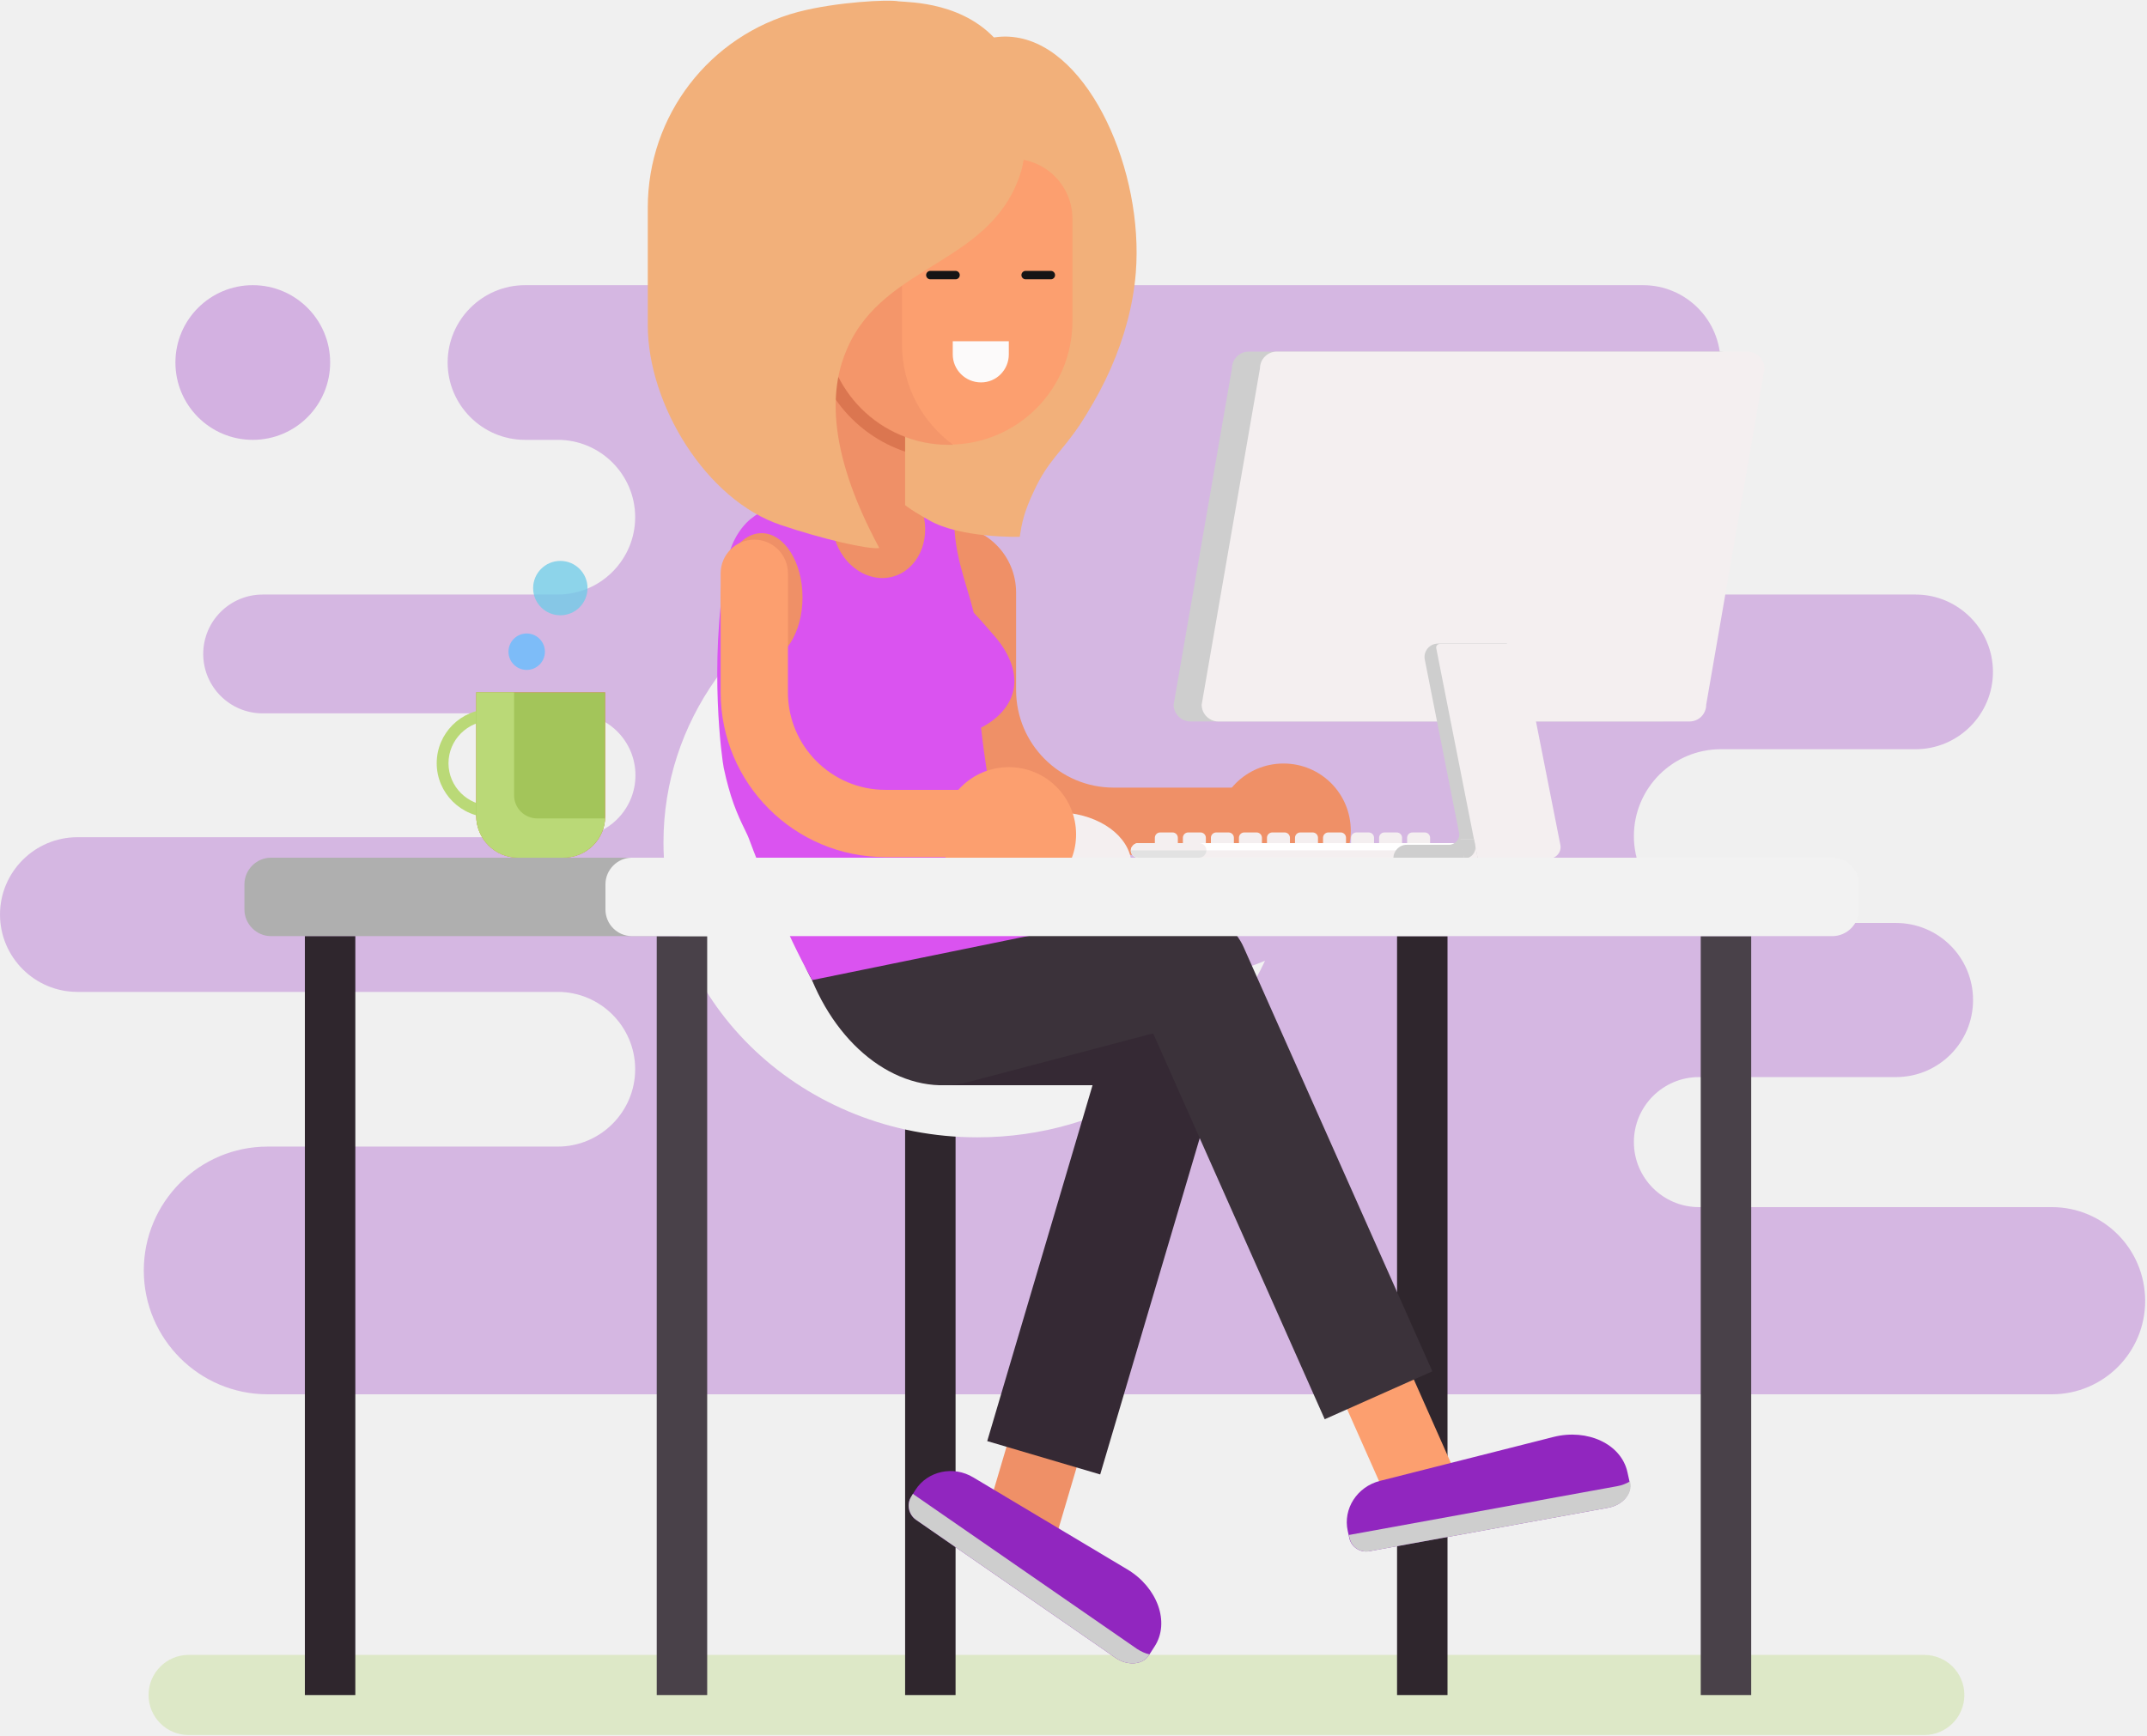
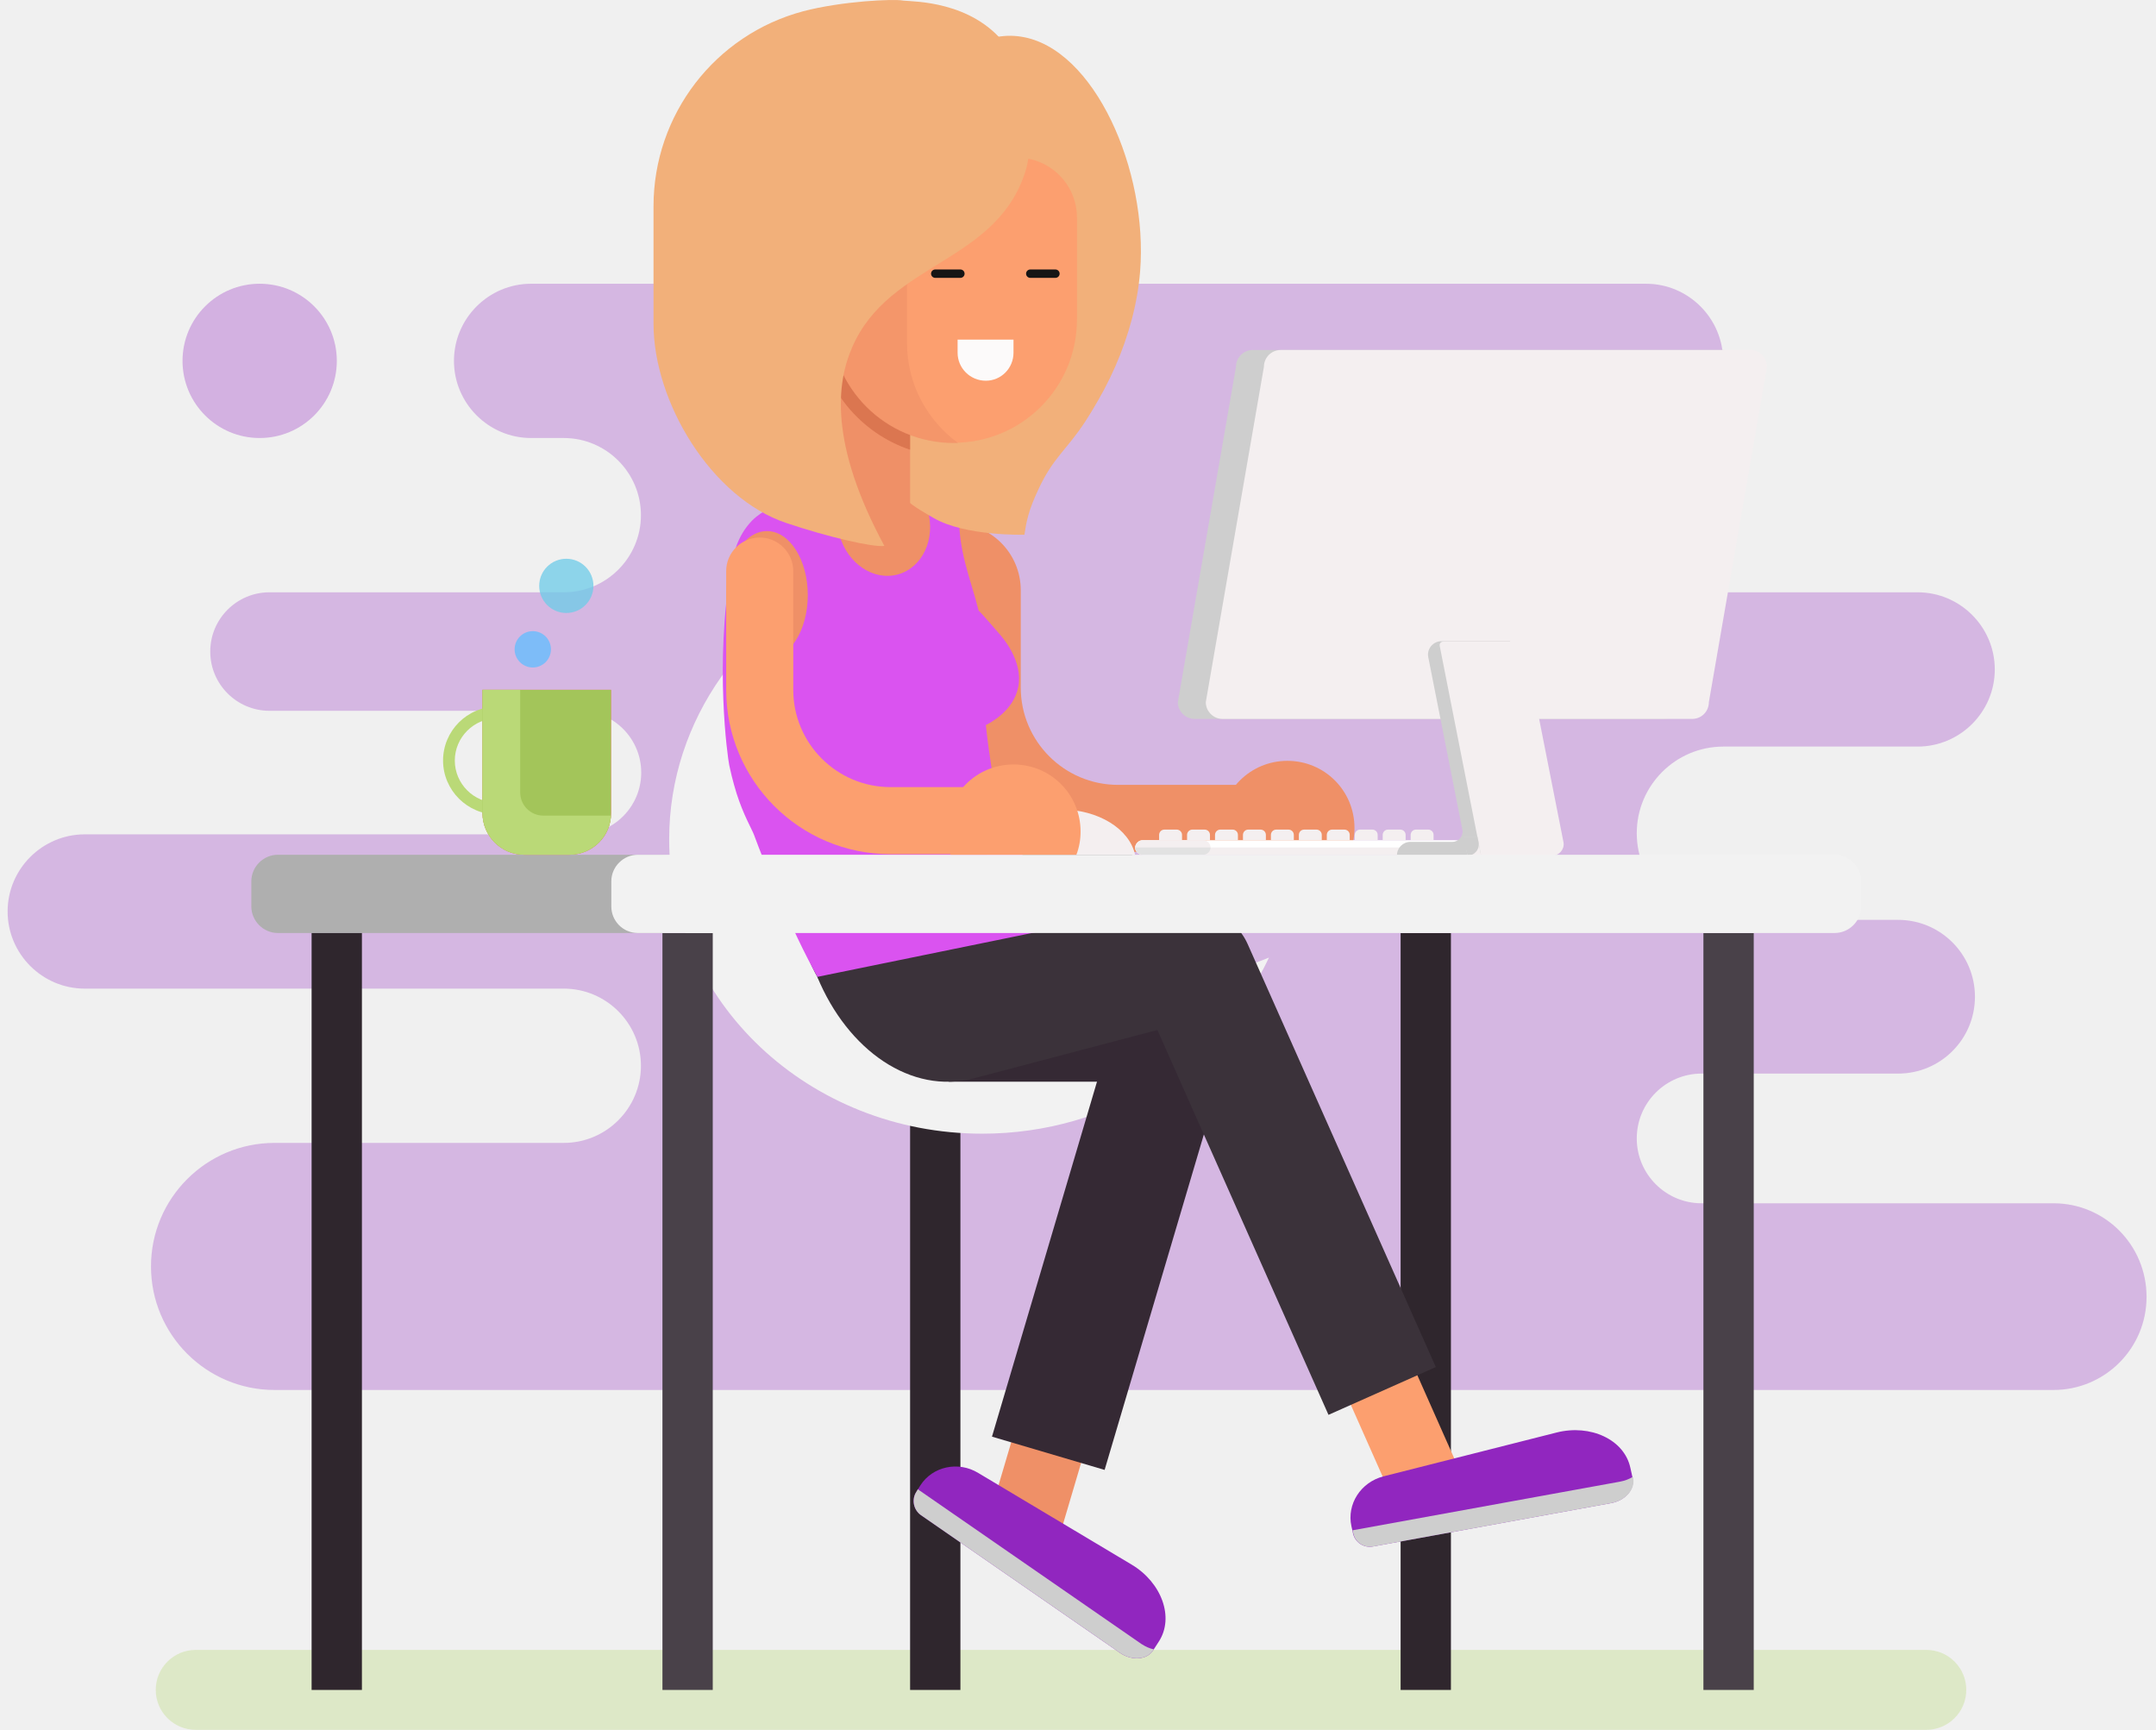
- <svg xmlns="http://www.w3.org/2000/svg" width="622" height="503" viewBox="0 0 672 543" fill="none">
+ <svg xmlns="http://www.w3.org/2000/svg" width="602" height="483" viewBox="0 0 672 543" fill="none">
  <g id="Group 8">
    <g id="background">
      <path id="SHAPE 45" d="M79.12 137.495C92.493 137.495 103.335 126.654 103.335 113.281C103.335 99.908 92.493 89.067 79.12 89.067C65.747 89.067 54.906 99.908 54.906 113.281C54.906 126.654 65.747 137.495 79.12 137.495Z" fill="#9126BF" fill-opacity="0.31" />
      <path id="SHAPE 28" d="M642.21 377.71H531.753C520.523 377.71 511.399 368.586 511.399 357.356C511.399 346.126 520.523 337.002 531.753 337.002H593.43C606.765 337.002 617.557 326.21 617.557 312.875C617.557 299.539 606.765 288.748 593.43 288.748H538.596C523.594 288.748 511.399 276.553 511.399 261.551C511.399 246.548 523.594 234.353 538.596 234.353H599.571C612.907 234.353 623.786 223.474 623.786 210.139C623.786 196.803 612.907 185.924 599.571 185.924H511.487H490.431C477.095 185.924 466.216 175.045 466.216 161.71C466.216 148.374 477.095 137.495 490.431 137.495H514.294C527.63 137.495 538.509 126.616 538.509 113.281C538.509 99.945 527.63 89.067 514.294 89.067H500.695H498.414H354.268H349.355H198.804H164.325C150.989 89.067 140.111 99.945 140.111 113.281C140.111 126.616 150.989 137.495 164.325 137.495H174.59C187.925 137.495 198.804 148.374 198.804 161.71C198.804 175.045 187.925 185.924 174.59 185.924H82.206C71.942 185.924 63.607 194.259 63.607 204.524C63.607 214.789 71.942 223.123 82.206 223.123H179.503C190.206 223.123 198.892 231.809 198.892 242.512C198.892 253.216 190.206 261.902 179.503 261.902H24.215C10.879 261.902 0 272.781 0 286.116C0 299.452 10.879 310.331 24.215 310.331H174.59C187.925 310.331 198.804 321.21 198.804 334.545C198.804 347.881 187.925 358.759 174.59 358.759H83.786C62.379 358.759 45.007 376.131 45.007 397.538C45.007 418.945 62.379 436.316 83.786 436.316H198.804H249.865H278.554H511.487H642.21C658.353 436.316 671.425 423.244 671.425 407.101C671.425 390.782 658.353 377.71 642.21 377.71Z" fill="#9126BF" fill-opacity="0.28" />
    </g>
    <path id="floor" opacity="0.34" d="M602.291 543H59.045C52.114 543 46.499 537.385 46.499 530.454C46.499 523.523 52.114 517.908 59.045 517.908H602.291C609.222 517.908 614.837 523.523 614.837 530.454C614.837 537.385 609.222 543 602.291 543Z" fill="#BAD977" />
    <path id="SHAPE 114" d="M437.271 530.475H453.063V292.893H437.271V530.475Z" fill="#2F262D" />
    <path id="SHAPE 85" d="M377.167 340.774C374.623 335.071 377.167 328.316 382.957 325.684C384.449 325.07 386.028 324.719 387.607 324.719C392.081 324.719 396.205 327.351 398.047 331.474L454.197 457.986L433.316 467.286L377.167 340.774Z" fill="#FC9F6F" />
    <path id="SHAPE 7" d="M283.296 530.475H299.088V292.893H283.296V530.475Z" fill="#2F262D" />
    <path id="SHAPE 80" d="M356.374 308.4C302.067 308.4 258.112 266.989 258.112 216.016C258.112 202.856 261.095 190.31 266.359 178.905C231.792 193.205 207.665 225.755 207.665 263.48C207.665 314.541 251.62 355.863 305.927 355.863C346.197 355.863 380.764 333.14 395.942 300.591C383.747 305.592 370.411 308.4 356.374 308.4Z" fill="#F2F2F2" />
    <path id="SHAPE 15" d="M301.979 333.404C331.681 333.404 355.76 311.289 355.76 284.01C355.76 256.731 331.681 234.616 301.979 234.616C272.277 234.616 248.198 256.731 248.198 284.01C248.198 311.289 272.277 333.404 301.979 333.404Z" fill="#3B323A" />
    <path id="SHAPE 4" d="M205.121 292.872H84.838C80.276 292.872 76.504 289.099 76.504 284.537V276.641C76.504 272.079 80.276 268.306 84.838 268.306H205.121C209.683 268.306 213.456 272.079 213.456 276.641V284.537C213.456 289.099 209.683 292.872 205.121 292.872Z" fill="#AFAFAF" />
    <path id="SHAPE 19" d="M348.566 246.373C331.721 246.373 318.034 232.686 318.034 215.841V185.31C318.034 173.642 308.647 164.254 296.978 164.254V215.841C296.978 244.355 320.052 267.429 348.566 267.429H391.292V246.373H348.566Z" fill="#EF9067" />
    <path id="SHAPE 8" d="M355.497 85.206C352.338 125.125 317.245 169.343 284.432 163.728C253.024 158.376 231.441 108.807 242.057 74.064C248.637 52.657 266.71 39.234 281.274 28.443C296.364 17.213 306.541 9.668 318.122 11.51C341.108 15.019 358.041 53.447 355.497 85.206Z" fill="#F2B07A" />
    <path id="SHAPE 30" d="M311.191 198.821C310.577 198.119 305.664 192.417 304.786 191.627C302.505 182.24 297.856 171.887 298.821 159.78C292.241 154.954 281.362 148.813 268.991 149.69C265.306 149.954 261.446 150.831 259.516 151.27C248.812 153.726 242.057 157.674 239.864 158.99C236.881 160.833 235.389 161.71 233.635 163.465C228.897 168.378 227.756 174.344 227.142 177.853C221.878 208.384 226.002 237.687 226.528 240.231C227.493 244.881 228.809 249.005 228.809 249.005C231.003 255.936 233.635 260.235 234.336 262.165C237.846 271.64 245.83 291.556 254.252 306.733C260.393 307.699 274.343 313.84 283.555 310.681C297.592 305.856 326.544 295.065 336.897 292.872C324 278.396 312.156 262.253 309.085 242.6C308.296 237.512 307.594 232.511 307.068 227.598C308.296 226.984 315.753 223.211 317.245 215.666C318.824 207.507 312.419 200.225 311.191 198.821Z" fill="#DA53F0" />
    <path id="SHAPE 48" d="M279.509 180.302C287.163 178.168 291.352 169.211 288.866 160.297C286.381 151.383 278.16 145.887 270.506 148.022C262.852 150.155 258.663 159.112 261.149 168.027C263.634 176.94 271.855 182.437 279.509 180.302Z" fill="#EF9067" />
    <path id="SHAPE 20" d="M272.764 144.251C277.589 155.656 285.573 159.604 290.661 162.587C300.575 168.378 319.175 167.851 319.175 167.851C319.789 163.815 320.403 160.306 323.561 153.638C328.124 143.725 332.335 141.356 338.213 132.407C346.986 118.896 351.373 102.577 348.565 100.998C346.548 99.77 341.02 106.087 337.423 109.772C327.158 120.3 304.172 135.916 272.764 144.251Z" fill="#F2B07A" />
    <path id="SHAPE 10" d="M272.413 169.343H268.728C260.656 169.343 254.164 162.85 254.164 154.779V99.419H283.292V158.376C283.292 164.43 278.379 169.343 272.413 169.343Z" fill="#EF9067" />
    <path id="SHAPE 5" d="M95.424 530.475H111.216V292.893H95.424V530.475Z" fill="#2F262D" />
    <path id="SHAPE 96" d="M205.555 530.475H221.347V292.893H205.555V530.475Z" fill="#494149" />
    <path id="SHAPE 102" d="M532.323 530.475H548.116V292.893H532.323V530.475Z" fill="#494149" />
    <path id="SHAPE 27" opacity="0.71" d="M254.164 105.297C256.094 122.054 267.675 135.916 283.292 141.18V96.085H254.164V105.297Z" fill="#D36B46" />
    <path id="SHAPE 6" d="M296.978 138.986C275.571 138.986 258.288 121.703 258.288 100.296V53.095C258.288 51.077 259.867 49.498 261.885 49.498H316.894C327.246 49.498 335.669 57.92 335.669 68.273V100.296C335.669 121.703 318.385 138.986 296.978 138.986Z" fill="#FC9F6F" />
    <path id="SHAPE 36" opacity="0.6" d="M282.327 107.665V60.465C282.327 58.447 283.906 56.867 285.924 56.867L317.683 45.725C314.262 41.251 322.947 49.586 316.894 49.586H261.885C259.867 49.586 258.288 51.165 258.288 53.183V100.383C258.288 121.79 275.571 139.074 296.978 139.074C297.417 139.074 297.856 139.074 298.382 139.074C288.644 131.967 282.327 120.562 282.327 107.665Z" fill="#EF9067" />
    <path id="SHAPE 17" d="M307.068 119.51C302.154 119.51 298.206 115.562 298.206 110.737V106.613H315.753V110.737C315.753 115.562 311.893 119.51 307.068 119.51Z" fill="#FCFAFA" />
    <path id="SHAPE 11" d="M291.188 85.907H299.084" stroke="#161515" stroke-width="2.632" stroke-miterlimit="10" stroke-linecap="round" stroke-linejoin="round" />
    <path id="SHAPE 22" d="M321.017 85.907H328.913" stroke="#161515" stroke-width="2.632" stroke-miterlimit="10" stroke-linecap="round" stroke-linejoin="round" />
    <path id="SHAPE 23" d="M313.209 13.967C302.593 0.28 284.52 0.543 281.186 0.192C278.203 -0.422 261.797 0.368 249.777 3.526C222.054 10.896 202.752 35.988 202.752 64.764V101.612C202.752 126.353 221.001 156.358 244.426 164.166C257.41 168.553 271.799 171.887 275.22 171.361C257.849 139.162 260.218 120.124 265.131 108.982C276.887 81.785 311.366 82.75 319.877 52.482C320.052 51.604 325.404 29.759 313.209 13.967Z" fill="#F2B07A" />
    <path id="SHAPE 32" d="M421.472 267.166C422.349 264.885 422.788 262.428 422.788 259.884C422.788 248.215 413.401 238.828 401.732 238.828C390.064 238.828 380.676 248.215 380.676 259.884C380.676 262.428 381.115 264.885 381.992 267.166H421.472Z" fill="#EF9067" />
    <path id="SHAPE 42" d="M353.917 268.306C352.163 260.235 342.424 254.093 330.58 254.093C318.824 254.093 308.998 260.235 307.243 268.306H353.917Z" fill="#F4EFF0" />
    <path id="SHAPE 16" d="M238.372 206.893C245.446 206.893 251.181 197.897 251.181 186.802C251.181 175.706 245.446 166.711 238.372 166.711C231.298 166.711 225.563 175.706 225.563 186.802C225.563 197.897 231.298 206.893 238.372 206.893Z" fill="#EF9067" />
    <path id="SHAPE 24" d="M277.15 247.075C260.306 247.075 246.619 233.388 246.619 216.543V179.257C246.619 173.466 241.881 168.729 236.091 168.729C230.301 168.729 225.563 173.466 225.563 179.257V216.543C225.563 245.057 248.637 268.131 277.15 268.131H319.877V247.075H298.47H277.15Z" fill="#FC9F6F" />
    <path id="SHAPE 33" d="M454.548 268.306H356.286C355.058 268.306 354.005 267.253 354.005 266.025C354.005 264.797 355.058 263.744 356.286 263.744H454.635C455.864 263.744 456.916 264.797 456.916 266.025C456.916 267.253 455.864 268.306 454.548 268.306Z" fill="white" />
    <path id="SHAPE 76" d="M454.548 266.024H356.286C355.409 266.024 354.707 265.586 354.268 264.884C354.093 265.235 353.917 265.586 353.917 266.024C353.917 267.252 354.97 268.305 356.198 268.305H454.548C455.776 268.305 456.829 267.252 456.829 266.024C456.829 265.586 456.741 265.235 456.478 264.884C456.127 265.498 455.425 266.024 454.548 266.024Z" fill="#F4EFF0" />
    <path id="SHAPE 70" d="M375.324 268.306H356.286C355.058 268.306 354.005 267.253 354.005 266.025C354.005 264.797 355.058 263.744 356.286 263.744H375.324C376.552 263.744 377.605 264.797 377.605 266.025C377.605 267.253 376.64 268.306 375.324 268.306Z" fill="#F4EFF0" />
    <g id="SHAPE 37">
      <g id="SHAPE 148">
        <path id="SHAPE 150" d="M447.617 263.744H440.422V262.077C440.422 261.2 441.124 260.41 442.089 260.41H445.95C446.827 260.41 447.617 261.112 447.617 262.077V263.744Z" fill="#F4EFF0" />
      </g>
      <g id="SHAPE 145">
        <path id="SHAPE 147" d="M438.843 263.744H431.649V262.077C431.649 261.2 432.351 260.41 433.316 260.41H437.176C438.054 260.41 438.843 261.112 438.843 262.077V263.744Z" fill="#F4EFF0" />
      </g>
      <g id="SHAPE 142">
        <path id="SHAPE 144" d="M430.07 263.744H422.876V262.077C422.876 261.2 423.578 260.41 424.543 260.41H428.403C429.28 260.41 430.07 261.112 430.07 262.077V263.744Z" fill="#F4EFF0" />
      </g>
      <g id="SHAPE 139">
        <path id="SHAPE 141" d="M421.297 263.744H414.103V262.077C414.103 261.2 414.804 260.41 415.769 260.41H419.63C420.507 260.41 421.297 261.112 421.297 262.077V263.744Z" fill="#F4EFF0" />
      </g>
      <g id="SHAPE 136">
        <path id="SHAPE 138" d="M412.523 263.744H405.329V262.077C405.329 261.2 406.031 260.41 406.996 260.41H410.856C411.734 260.41 412.523 261.112 412.523 262.077V263.744Z" fill="#F4EFF0" />
      </g>
      <g id="SHAPE 133">
        <path id="SHAPE 135" d="M403.75 263.744H396.556V262.077C396.556 261.2 397.258 260.41 398.223 260.41H402.083C402.96 260.41 403.75 261.112 403.75 262.077V263.744Z" fill="#F4EFF0" />
      </g>
      <g id="SHAPE 130">
        <path id="SHAPE 132" d="M394.977 263.744H387.782V262.077C387.782 261.2 388.484 260.41 389.449 260.41H393.31C394.187 260.41 394.977 261.112 394.977 262.077V263.744Z" fill="#F4EFF0" />
      </g>
      <g id="SHAPE 127">
        <path id="SHAPE 129" d="M386.203 263.744H379.009V262.077C379.009 261.2 379.711 260.41 380.676 260.41H384.536C385.414 260.41 386.203 261.112 386.203 262.077V263.744Z" fill="#F4EFF0" />
      </g>
      <g id="SHAPE 124">
        <path id="SHAPE 126" d="M377.43 263.744H370.236V262.077C370.236 261.2 370.938 260.41 371.903 260.41H375.763C376.64 260.41 377.43 261.112 377.43 262.077V263.744Z" fill="#F4EFF0" />
      </g>
      <g id="SHAPE 121">
        <path id="SHAPE 123" d="M368.656 263.744H361.462V262.077C361.462 261.2 362.164 260.41 363.129 260.41H366.989C367.867 260.41 368.656 261.112 368.656 262.077V263.744Z" fill="#F4EFF0" />
      </g>
    </g>
    <path id="SHAPE 74" d="M356.286 268.306H375.324C376.552 268.306 377.605 267.253 377.605 266.025H353.917C353.917 267.253 354.97 268.306 356.286 268.306Z" fill="#E2E2E2" />
    <path id="SHAPE 71" d="M364.796 339.546H295.399L294.873 302.698H380.851C386.642 302.698 391.292 307.348 391.292 313.138C391.204 327.79 379.36 339.546 364.796 339.546Z" fill="#352934" />
    <path id="SHAPE 100" d="M308.998 473.164L351.548 329.281C352.952 324.456 357.427 321.122 362.515 321.122C363.568 321.122 364.708 321.297 365.761 321.56C371.815 323.315 375.236 329.72 373.482 335.773L330.931 479.656L308.998 473.164Z" fill="#EF9067" />
    <path id="SHAPE 72" d="M344.354 461.408L308.998 450.967L353.566 300.329C356.461 290.59 366.726 284.976 376.465 287.871C386.203 290.766 391.818 301.031 388.923 310.769L344.354 461.408Z" fill="#352934" />
    <g id="SHAPE 31">
      <path id="SHAPE 25" d="M519.997 225.668H372.605C369.709 225.668 367.341 223.299 367.341 220.404L385.589 115.123C385.589 112.228 387.958 109.859 390.853 109.859H538.246C541.141 109.859 543.51 112.228 543.51 115.123L525.261 220.404C525.261 223.299 522.98 225.668 519.997 225.668Z" fill="#CECECE" />
      <path id="SHAPE 26" d="M528.77 225.668H381.378C378.483 225.668 376.114 223.299 376.114 220.404L394.362 115.123C394.362 112.228 396.731 109.859 399.626 109.859H547.019C549.914 109.859 552.283 112.228 552.283 115.123L534.034 220.404C534.034 223.299 531.753 225.668 528.77 225.668Z" fill="#F4EFF0" />
      <path id="SHAPE 41" d="M483.763 262.603L471.656 201.278H450.073C447.441 201.278 445.423 203.734 445.95 206.279L456.653 260.41C457.092 262.428 455.513 264.27 453.495 264.27H440.335C437.966 264.27 436.124 266.201 436.124 268.482H458.232H478.762C482.008 268.569 484.377 265.674 483.763 262.603Z" fill="#CECECE" />
      <path id="SHAPE 34" d="M484.903 268.569H462.531L449.547 202.769C449.371 201.98 449.986 201.365 450.775 201.365H475.955L488.413 264.446C488.764 266.551 487.097 268.569 484.903 268.569Z" fill="#F4EFF0" />
      <path id="SHAPE 38" d="M458.32 268.569H462.531L461.391 262.603H457.092L458.32 268.569Z" fill="#F4EFF0" />
      <path id="SHAPE 35" d="M458.32 268.569C460.514 268.569 462.18 266.551 461.742 264.358L461.391 262.603H456.653L458.32 268.569Z" fill="#CECECE" />
    </g>
    <path id="SHAPE 66" d="M375.587 319.454L303.295 338.492C283.643 343.668 263.727 329.719 254.164 306.645L366.2 283.746C376.026 281.202 386.115 287.08 388.66 296.906C391.292 306.82 385.414 316.91 375.587 319.454Z" fill="#3B323A" />
    <path id="SHAPE 68" d="M448.319 429.121L414.629 444.123L355.584 311.295C351.461 301.995 355.672 291.116 364.972 286.993C374.271 282.869 385.15 287.08 389.274 296.38L448.319 429.121Z" fill="#3B323A" />
    <path id="SHAPE 2" d="M197.839 292.872H573.514C578.076 292.872 581.849 289.099 581.849 284.537V276.641C581.849 272.079 578.076 268.306 573.514 268.306H197.839C193.277 268.306 189.505 272.079 189.505 276.641V284.537C189.505 289.099 193.189 292.872 197.839 292.872Z" fill="#F2F2F2" />
    <path id="SHAPE 73" d="M503.24 471.848L428.579 485.447C425.683 485.973 422.964 484.131 422.349 481.411L421.823 479.042C420.332 472.199 424.718 465.268 431.912 463.426L486.307 449.651C496.835 447.019 507.451 451.845 509.381 460.706L510.083 463.864C510.873 467.461 507.802 471.058 503.24 471.848Z" fill="#9126BF" />
    <path id="SHAPE 95" d="M506.135 465.092L422.7 480.27C422.525 480.27 422.349 480.357 422.174 480.357L422.437 481.41C423.051 484.218 425.771 485.972 428.666 485.446L503.327 471.847C507.89 471.058 511.048 467.46 510.258 463.863L510.171 463.6C508.942 464.302 507.626 464.829 506.135 465.092Z" fill="#CECECE" />
    <path id="SHAPE 89" d="M349.092 518.785L286.713 475.621C284.345 473.954 283.643 470.707 285.222 468.339L286.538 466.233C290.31 460.355 298.382 458.513 304.699 462.373L352.865 491.149C362.252 496.764 366.288 507.731 361.375 515.276L359.62 517.996C357.69 521.067 352.865 521.417 349.092 518.785Z" fill="#9126BF" />
    <path id="SHAPE 87" d="M355.935 516.066L286.187 467.812C286.012 467.725 285.924 467.549 285.748 467.461L285.222 468.339C283.73 470.708 284.345 473.954 286.713 475.621L349.092 518.785C352.865 521.418 357.69 521.067 359.62 517.996L359.795 517.733C358.479 517.469 357.163 516.855 355.935 516.066Z" fill="#CECECE" />
    <path id="SHAPE 86" d="M176.344 268.306H162.132C154.937 268.306 149.059 262.428 149.059 255.234V216.543H189.417V255.234C189.504 262.428 183.626 268.306 176.344 268.306Z" fill="#FF6161" />
    <path id="SHAPE 112" d="M153.621 221.807C144.234 221.807 136.689 229.44 136.689 238.74C136.689 248.04 144.322 255.673 153.621 255.673C162.921 255.673 170.554 248.04 170.554 238.74C170.554 229.44 162.921 221.807 153.621 221.807ZM153.621 251.988C146.34 251.988 140.374 246.022 140.374 238.74C140.374 231.458 146.34 225.492 153.621 225.492C160.903 225.492 166.869 231.458 166.869 238.74C166.782 246.11 160.903 251.988 153.621 251.988Z" fill="#BAD977" />
    <path id="SHAPE 97" d="M176.344 268.306H162.132C154.937 268.306 149.059 262.428 149.059 255.234V216.543H189.417V255.234C189.504 262.428 183.626 268.306 176.344 268.306Z" fill="#A3C55A" />
    <path id="SHAPE 108" d="M168.185 256.023C164.15 256.023 160.903 252.777 160.903 248.742V216.543H149.059V255.234C149.059 262.428 154.937 268.306 162.132 268.306H176.344C183.275 268.306 188.978 262.867 189.417 256.023H168.185Z" fill="#BAD977" />
    <path id="SHAPE 18" d="M335.493 268.306C336.371 266.025 336.809 263.569 336.809 261.024C336.809 249.356 327.422 239.968 315.753 239.968C304.085 239.968 294.697 249.356 294.697 261.024C294.697 263.569 295.136 266.025 296.013 268.306H335.493Z" fill="#FC9F6F" />
    <path id="bubble2" opacity="0.77" d="M164.851 209.525C168.001 209.525 170.554 206.972 170.554 203.822C170.554 200.672 168.001 198.119 164.851 198.119C161.702 198.119 159.149 200.672 159.149 203.822C159.149 206.972 161.702 209.525 164.851 209.525Z" fill="#64BDFF" />
    <path id="bubble1" opacity="0.77" d="M175.38 192.416C180.079 192.416 183.89 188.606 183.89 183.906C183.89 179.206 180.079 175.395 175.38 175.395C170.68 175.395 166.869 179.206 166.869 183.906C166.869 188.606 170.68 192.416 175.38 192.416Z" fill="#6FCBE8" />
  </g>
</svg>
